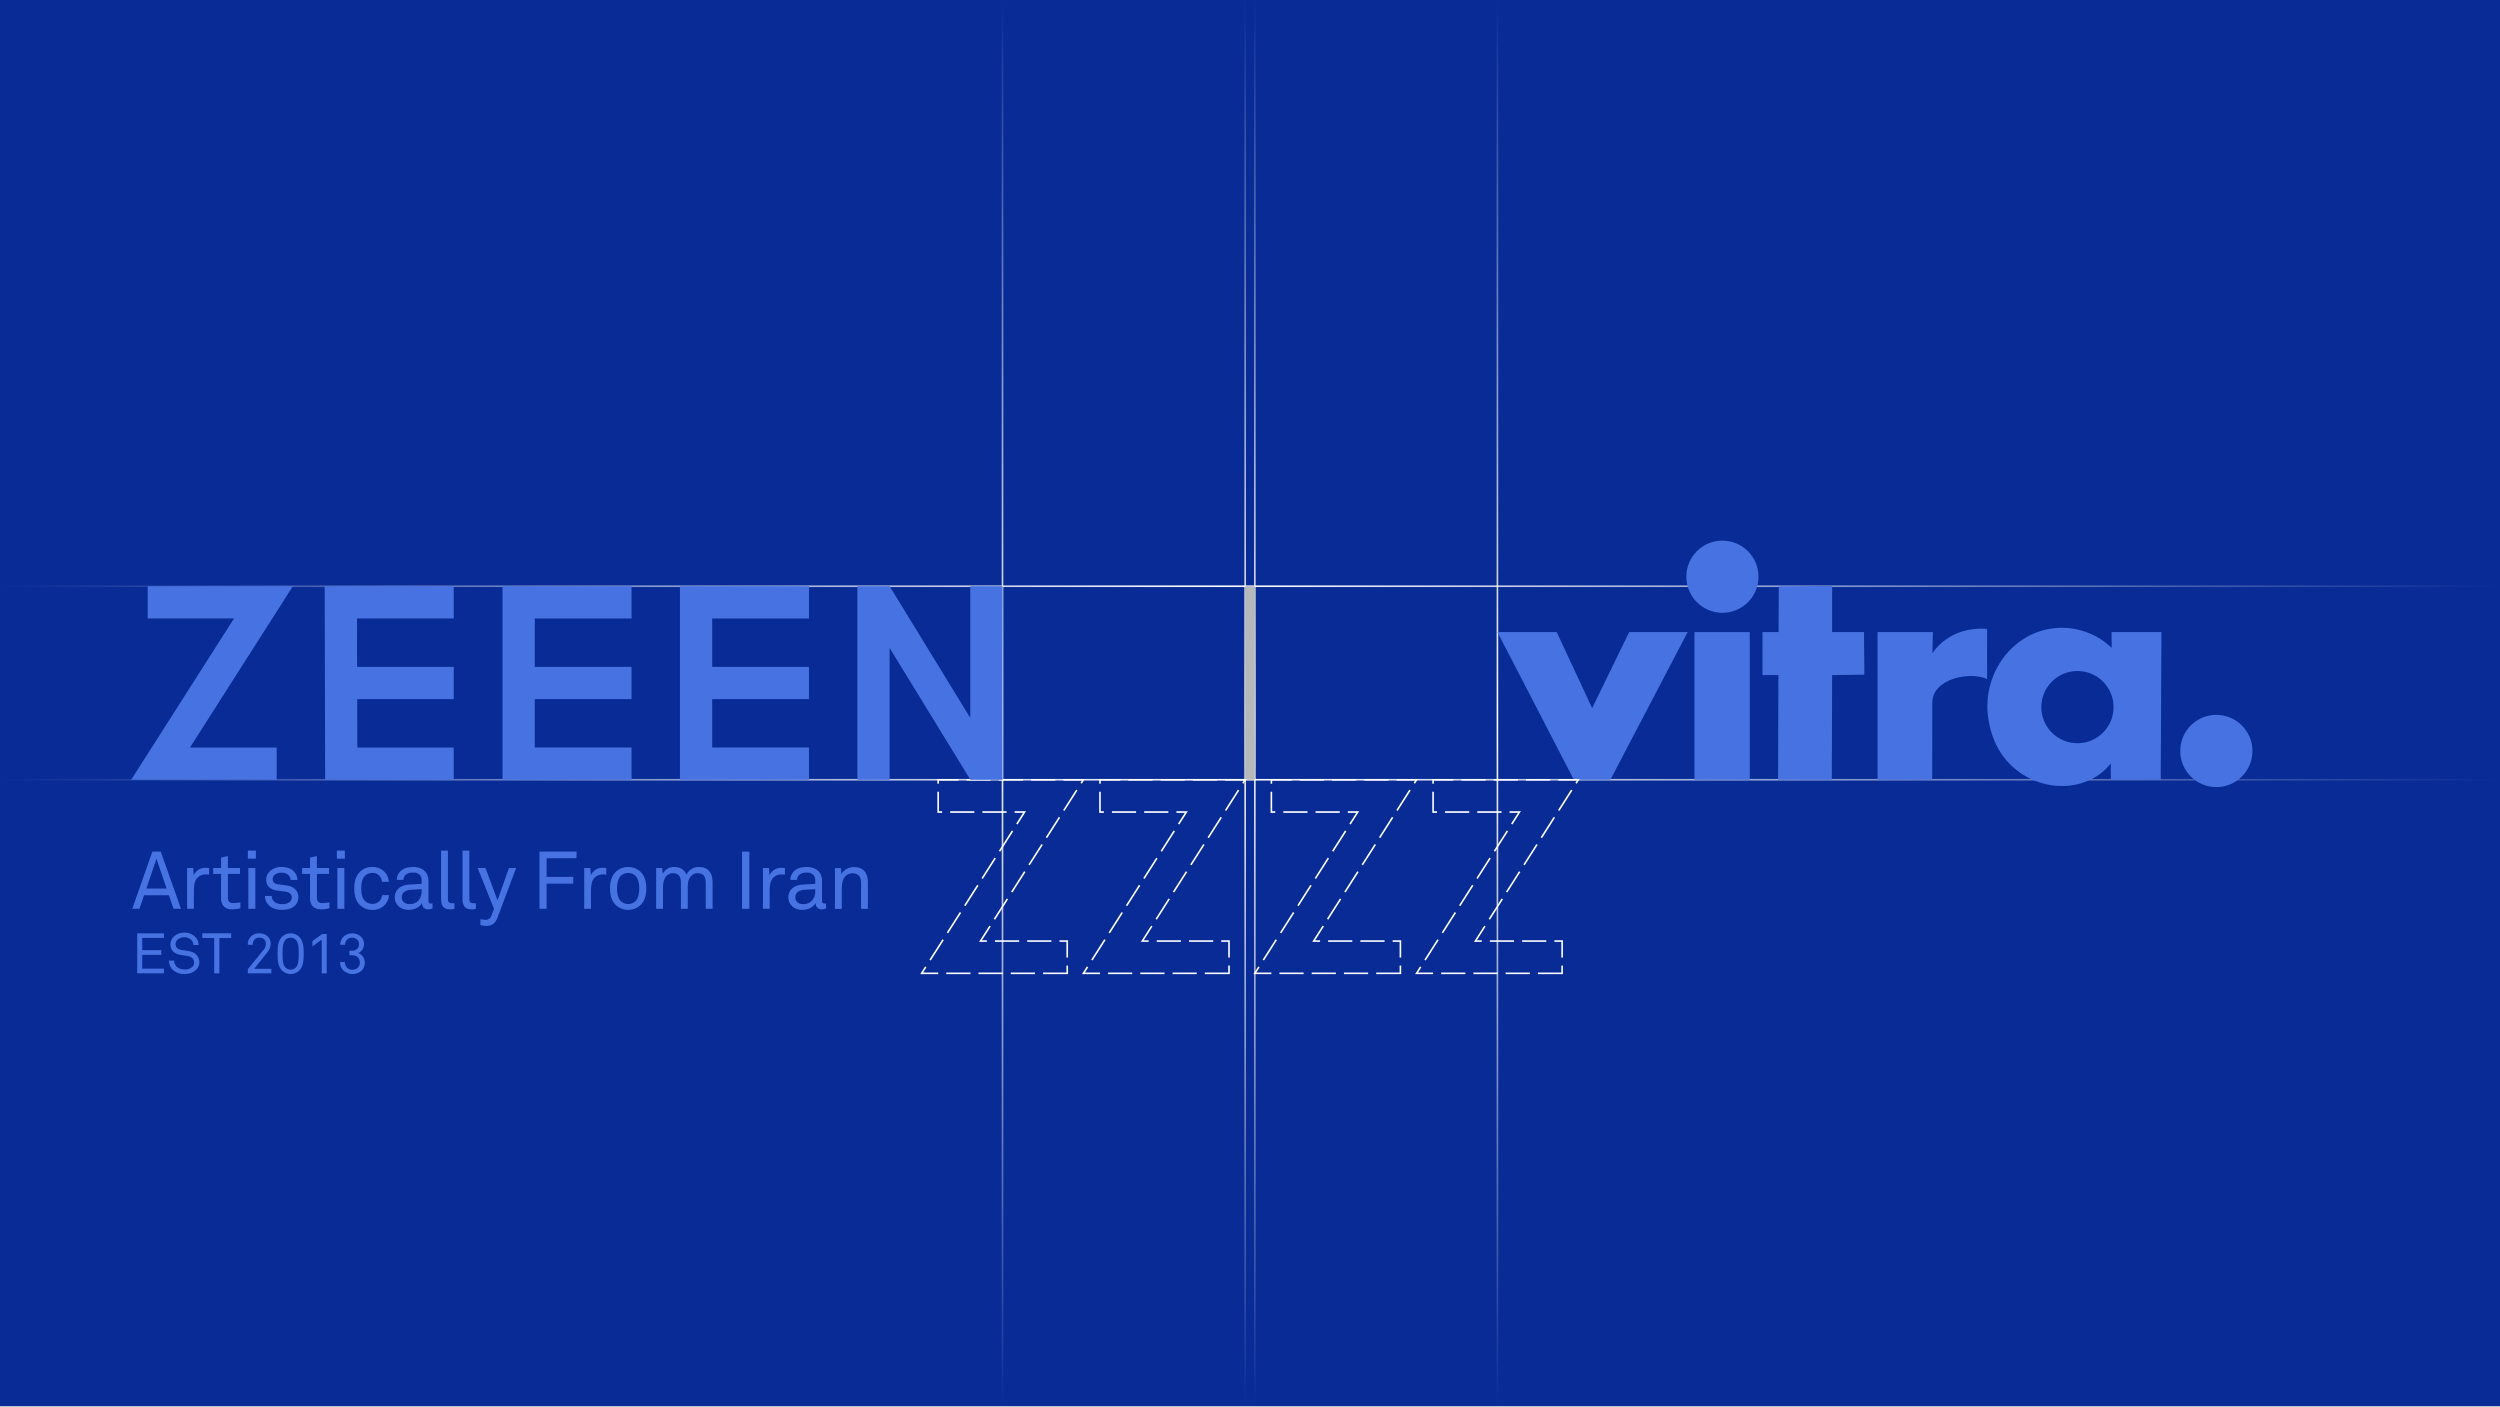
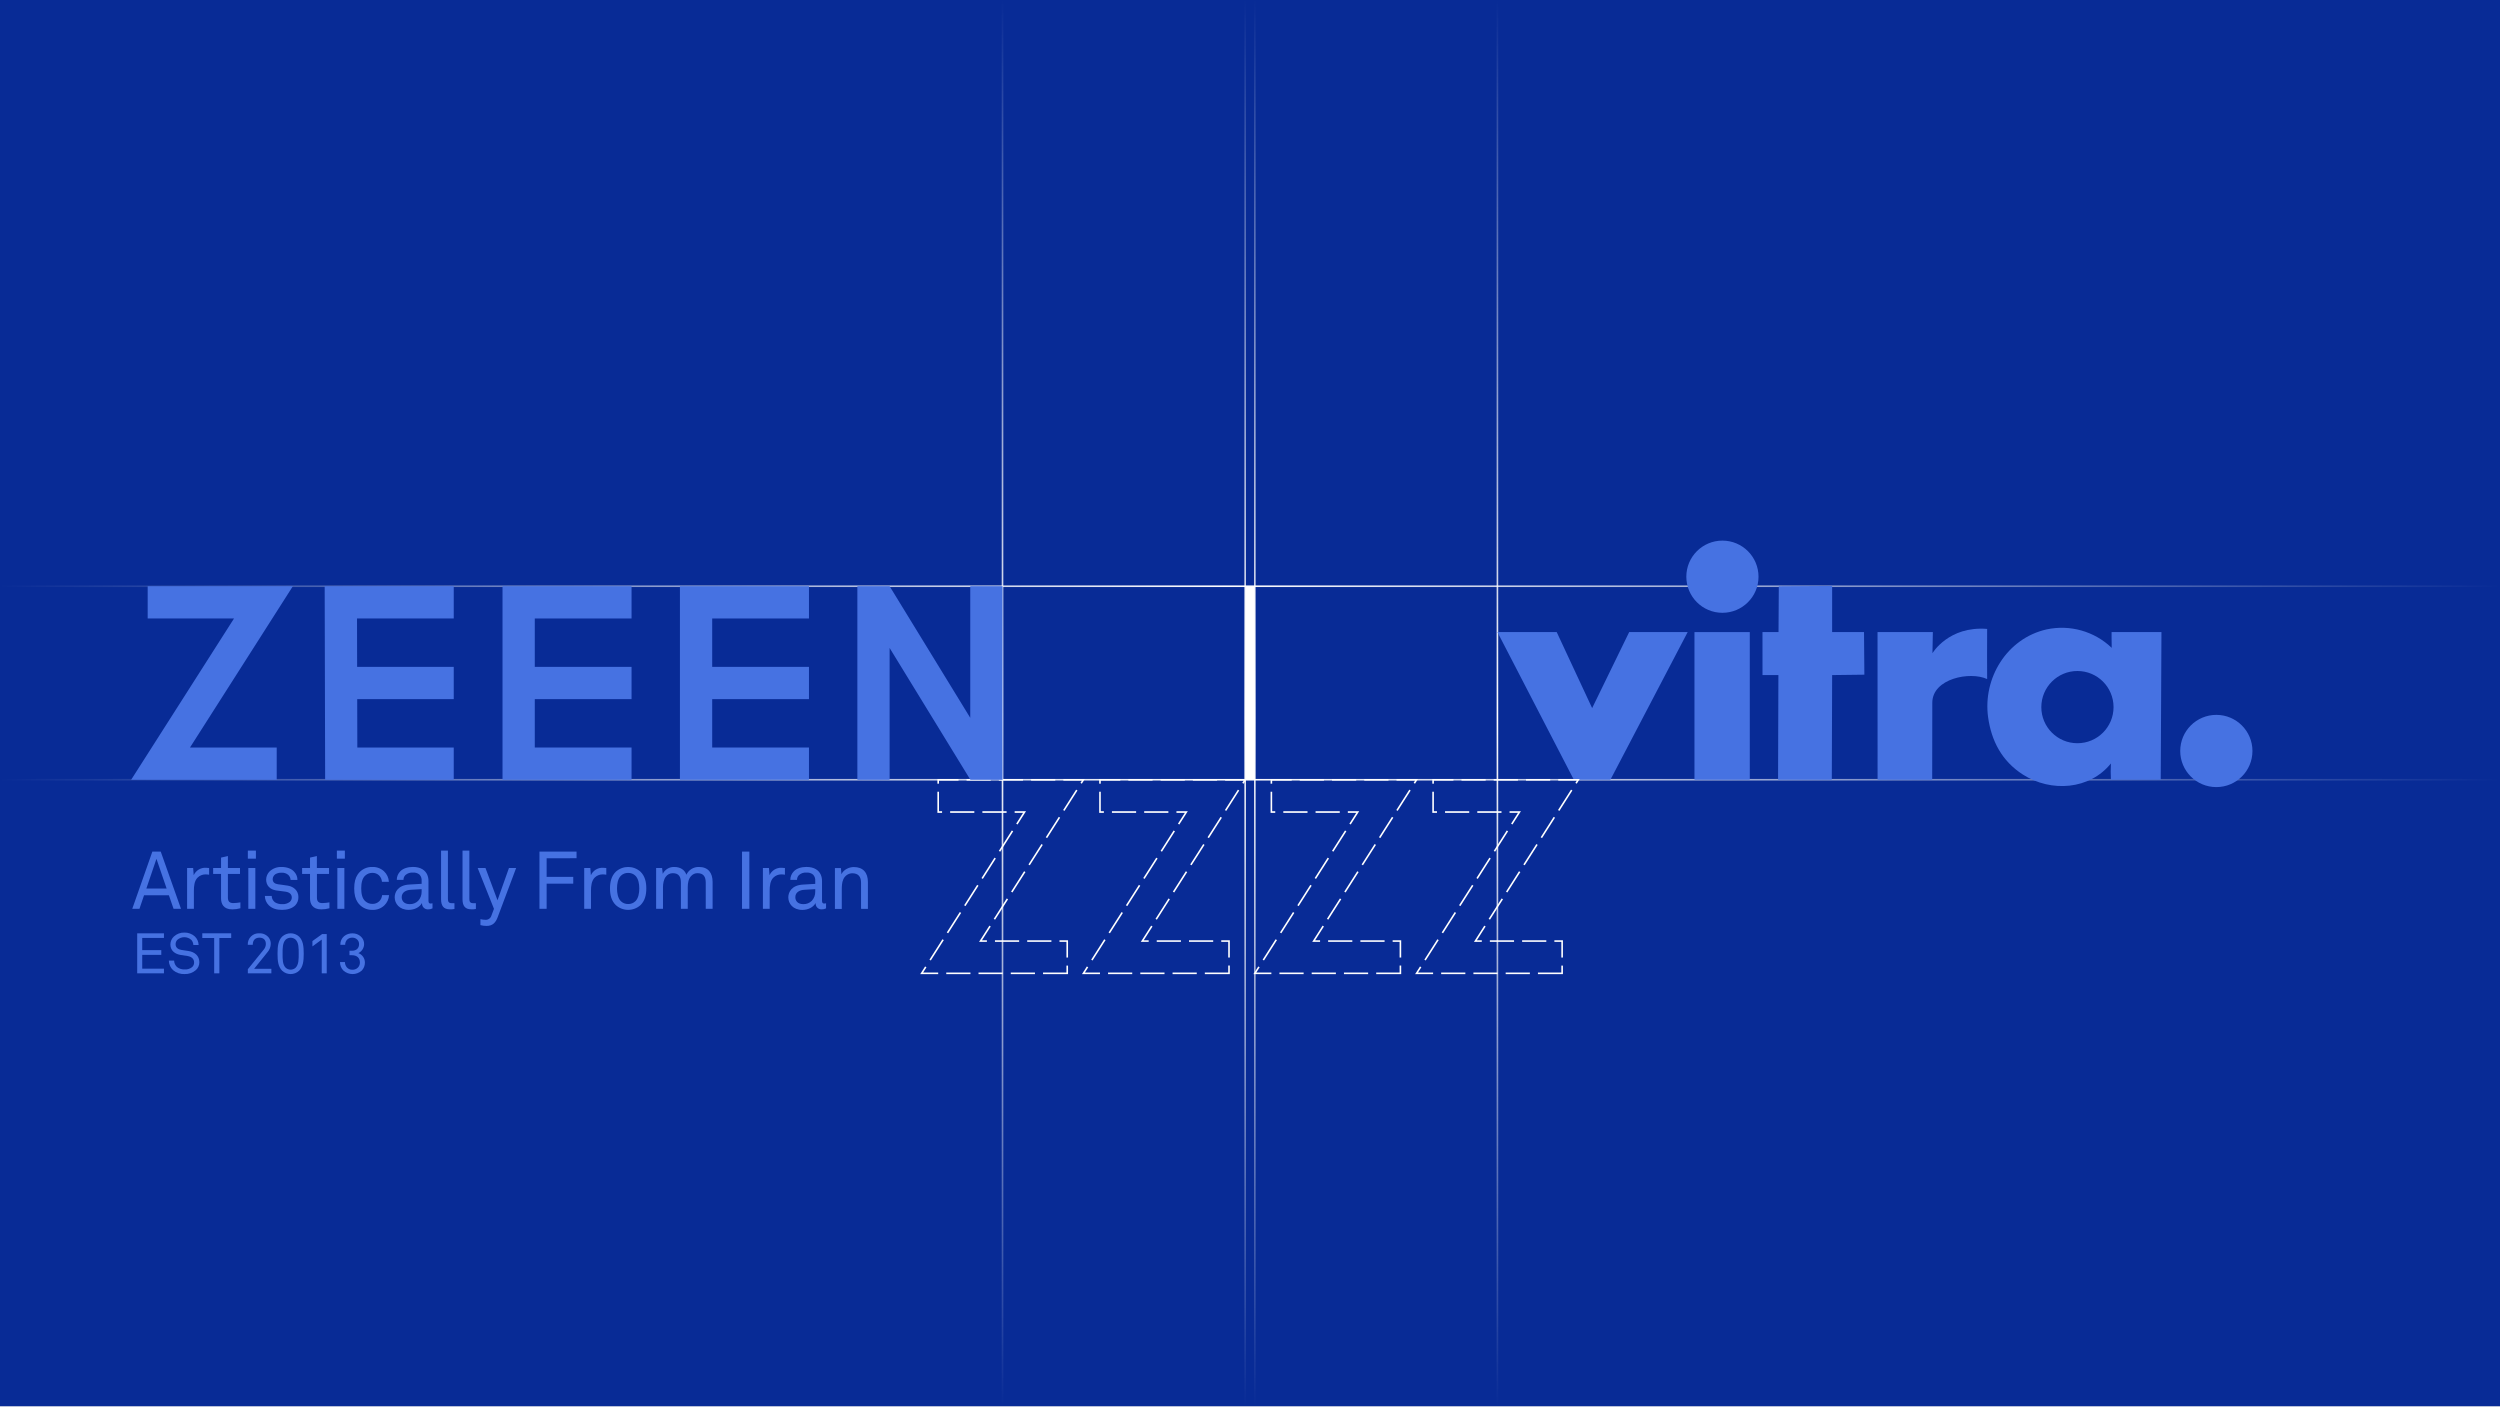
<svg xmlns="http://www.w3.org/2000/svg" xmlns:xlink="http://www.w3.org/1999/xlink" viewBox="0 0 1550 871.88">
  <defs>
-     <style>.cls-1{fill:#082b96;}.cls-10,.cls-2,.cls-3,.cls-4,.cls-5,.cls-6,.cls-7{fill:none;stroke-miterlimit:10;}.cls-2{stroke:url(#linear-gradient);}.cls-3{stroke:url(#linear-gradient-2);}.cls-4{stroke:url(#linear-gradient-3);}.cls-5{stroke:url(#linear-gradient-4);}.cls-6{stroke:url(#linear-gradient-5);}.cls-7{stroke:url(#linear-gradient-6);}.cls-8{fill:#b5b9ba;}.cls-9{fill:#4672e2;}.cls-10{stroke:#fff;stroke-dasharray:15 5;}</style>
+     <style>.cls-1{fill:#082b96;}.cls-10,.cls-2,.cls-3,.cls-4,.cls-5,.cls-6,.cls-7{fill:none;stroke-miterlimit:10;}.cls-2{stroke:url(#linear-gradient);}.cls-3{stroke:url(#linear-gradient-2);}.cls-4{stroke:url(#linear-gradient-3);}.cls-5{stroke:url(#linear-gradient-4);}.cls-6{stroke:url(#linear-gradient-5);}.cls-7{stroke:url(#linear-gradient-6);}.cls-8{fill:#fff;}.cls-9{fill:#4672e2;}.cls-10{stroke:#fff;stroke-dasharray:15 5;}</style>
    <linearGradient id="linear-gradient" x1="3908" y1="-1519.59" x2="5458" y2="-1519.59" gradientTransform="translate(5458 -1156.13) rotate(180)" gradientUnits="userSpaceOnUse">
      <stop offset="0" stop-color="#fff" stop-opacity="0" />
      <stop offset="0.51" stop-color="#fff" />
      <stop offset="1" stop-color="#fff" stop-opacity="0" />
    </linearGradient>
    <linearGradient id="linear-gradient-2" x1="-4296.47" y1="9457.85" x2="-3424.59" y2="9457.85" gradientTransform="translate(10079.41 4296.46) rotate(90)" xlink:href="#linear-gradient" />
    <linearGradient id="linear-gradient-3" x1="-4296.47" y1="9151.01" x2="-3424.59" y2="9151.01" gradientTransform="translate(10079.41 4296.46) rotate(90)" xlink:href="#linear-gradient" />
    <linearGradient id="linear-gradient-4" x1="-4296.47" y1="9301.41" x2="-3424.59" y2="9301.41" gradientTransform="translate(10079.41 4296.46) rotate(90)" xlink:href="#linear-gradient" />
    <linearGradient id="linear-gradient-5" x1="-4296.47" y1="9307.41" x2="-3424.59" y2="9307.41" gradientTransform="translate(10079.41 4296.46) rotate(90)" xlink:href="#linear-gradient" />
    <linearGradient id="linear-gradient-6" x1="3908" y1="-1639.57" x2="5458" y2="-1639.57" xlink:href="#linear-gradient" />
  </defs>
  <g id="Background">
    <rect class="cls-1" width="1550" height="871.87" />
  </g>
  <g id="Graphics">
    <line class="cls-2" y1="363.46" x2="1550" y2="363.46" />
    <line class="cls-3" x1="621.56" y1="871.88" x2="621.56" />
    <line class="cls-4" x1="928.4" y1="871.88" x2="928.4" />
    <line class="cls-5" x1="778" y1="871.88" x2="778" />
    <line class="cls-6" x1="772" y1="871.88" x2="772" />
    <line class="cls-7" y1="483.44" x2="1550" y2="483.44" />
    <rect class="cls-8" x="772" y="363.46" width="6" height="119.98" />
    <polygon class="cls-9" points="928.4 391.9 965.16 391.9 987.13 439.03 1010.09 391.9 1046.35 391.9 998.45 483.44 975.79 483.44 928.4 391.9" />
    <rect class="cls-9" x="1050.57" y="391.9" width="34.3" height="91.54" />
    <path class="cls-9" d="M1067.9,379.94a22.38,22.38,0,1,0-22.38-22.38A22.38,22.38,0,0,0,1067.9,379.94Z" />
    <polygon class="cls-9" points="1102.86 363.52 1135.93 363.28 1135.92 391.9 1155.69 391.9 1155.91 418.3 1135.93 418.55 1135.72 483.44 1102.4 483.44 1102.61 418.55 1092.75 418.55 1092.74 391.9 1102.68 391.9 1102.86 363.52" />
    <path class="cls-9" d="M1164.07,391.9h34.29l-.24,13.08s10-17,33.91-15.05c-.11,15.42,0,18.25,0,31.09-10.61-4.94-33.88-.34-34,14.56-.07,9.87-.07,47.86-.07,47.86H1164.1Z" />
    <path class="cls-9" d="M1268.89,390.23a44.73,44.73,0,0,1,40.37,11.44c-.1-3.23-.08-9.77-.08-9.77h30.92l-.45,91.54h-30.88a99.38,99.38,0,0,1,0-10.11c-13.09,16.29-37.07,18.14-54.64,6.86-13.06-8.39-19.48-20.94-21.51-35.52C1229.31,420.63,1244.07,395.84,1268.89,390.23ZM1288,460.8a22.39,22.39,0,1,0-22.38-22.39A22.38,22.38,0,0,0,1288,460.8Zm0-22.39" />
    <path class="cls-9" d="M1374.12,488a22.39,22.39,0,1,0-22.38-22.39A22.39,22.39,0,0,0,1374.12,488Z" />
    <polygon class="cls-10" points="761.99 603.46 671.73 603.46 735.52 503.46 681.99 503.46 681.99 483.46 772 483.46 708.21 583.46 761.99 583.46 761.99 603.46" />
    <polygon class="cls-10" points="661.68 603.46 571.43 603.46 635.22 503.46 581.68 503.46 581.68 483.46 671.7 483.46 607.91 583.46 661.68 583.46 661.68 603.46" />
    <polygon class="cls-10" points="968.52 603.46 878.27 603.46 942.06 503.46 888.52 503.46 888.52 483.46 978.54 483.46 914.75 583.46 968.52 583.46 968.52 603.46" />
    <polygon class="cls-10" points="868.25 603.46 778 603.46 841.79 503.46 788.25 503.46 788.25 483.46 878.27 483.46 814.48 583.46 868.25 583.46 868.25 603.46" />
    <polygon class="cls-9" points="171.56 483.46 81.31 483.46 145.09 383.46 91.56 383.46 91.56 363.46 181.57 363.46 117.79 463.46 171.56 463.46 171.56 483.46" />
    <polygon class="cls-9" points="281.32 483.46 201.59 483.46 201.3 363.46 281.32 363.46 281.32 383.46 221.35 383.46 221.54 463.46 281.32 463.46 281.32 483.46" />
    <rect class="cls-9" x="211.32" y="413.46" width="70" height="20" />
    <polygon class="cls-9" points="391.56 483.46 311.56 483.46 311.56 363.46 391.56 363.46 391.56 383.46 331.56 383.46 331.56 463.46 391.56 463.46 391.56 483.46" />
    <rect class="cls-9" x="321.56" y="413.46" width="70" height="20" />
    <polygon class="cls-9" points="501.56 483.46 421.56 483.46 421.56 363.46 501.56 363.46 501.56 383.46 441.56 383.46 441.56 463.46 501.56 463.46 501.56 483.46" />
    <rect class="cls-9" x="431.56" y="413.46" width="70" height="20" />
    <polygon class="cls-9" points="621.56 483.46 601.64 483.46 551.56 401.74 551.56 483.46 531.56 483.46 531.56 363.46 551.57 363.46 601.56 445.06 601.56 363.46 621.56 363.46 621.56 483.46" />
    <path class="cls-9" d="M107.61,563.47l-2.9-8.4H89.31l-2.85,8.4H82L94.46,528h5.2l12.55,35.45ZM97,532.47l-6.25,18.4h12.55Z" />
    <path class="cls-9" d="M127.31,542.12a7,7,0,0,0-4.8,2c-2.05,2-2.3,5.45-2.3,8.1v11.25H116v-25.3h3.75l.35,4.45a7.85,7.85,0,0,1,7.55-4.6,13.46,13.46,0,0,1,2,.15v4.15A12.43,12.43,0,0,0,127.31,542.12Z" />
    <path class="cls-9" d="M144,563.82c-5.45,0-6.95-3.45-6.95-6.85V541.82h-4.9v-3.65h4.9v-6.45l4.25-1v7.45h7.5v3.65h-7.5v14.65c0,2.45,1.05,3.45,3.4,3.45a31.22,31.22,0,0,0,4.35-.45v3.65A18.31,18.31,0,0,1,144,563.82Z" />
    <path class="cls-9" d="M153.66,532.37v-5h5v5Zm.3,31.1v-25.3h4.35v25.3Z" />
    <path class="cls-9" d="M183.11,561.27c-2,2-5,2.85-8.25,2.85s-6.05-.75-8.2-2.85a8.18,8.18,0,0,1-2.45-5.8h4.25a4.93,4.93,0,0,0,2,3.95,8,8,0,0,0,4.55,1.15,6.86,6.86,0,0,0,4.65-1.4,3.59,3.59,0,0,0,1.25-2.75c0-1.9-1.35-3.25-4-3.6-1.1-.15-3.95-.5-5.7-.75-3.8-.6-6.2-3-6.2-6.8a7.28,7.28,0,0,1,2.1-4.95,10.31,10.31,0,0,1,7.45-2.8c3.35,0,6.35,1.05,8.05,3.2a7.23,7.23,0,0,1,1.8,4.85h-4.25a4.57,4.57,0,0,0-1.45-3.15,5.94,5.94,0,0,0-4.15-1.35,6.55,6.55,0,0,0-2.95.5,3.79,3.79,0,0,0-2.55,3.4c0,2.1,1.3,3,3.4,3.3,1.4.2,3.4.4,6.1.85,3.6.6,6.45,3.2,6.45,7A7.21,7.21,0,0,1,183.11,561.27Z" />
    <path class="cls-9" d="M199.21,563.82c-5.45,0-7-3.45-7-6.85V541.82h-4.9v-3.65h4.9v-6.45l4.25-1v7.45H204v3.65h-7.5v14.65c0,2.45,1.05,3.45,3.4,3.45a31.22,31.22,0,0,0,4.35-.45v3.65A18.31,18.31,0,0,1,199.21,563.82Z" />
    <path class="cls-9" d="M208.86,532.37v-5h4.95v5Zm.3,31.1v-25.3h4.35v25.3Z" />
    <path class="cls-9" d="M238.26,561.37a10,10,0,0,1-7.3,2.75,10.58,10.58,0,0,1-9.25-4.75c-1.35-2-2.1-4.75-2.1-8.55s.75-6.55,2.1-8.55a10.49,10.49,0,0,1,9.2-4.75,10.06,10.06,0,0,1,7.2,2.7,9.7,9.7,0,0,1,3,6.5h-4.3a6.35,6.35,0,0,0-1.8-4,5.92,5.92,0,0,0-4.1-1.55,6.39,6.39,0,0,0-4.4,1.65c-2,1.7-2.55,4.85-2.55,8s.55,6.25,2.55,7.95a6.39,6.39,0,0,0,4.4,1.65,5.91,5.91,0,0,0,4.3-1.7,6.25,6.25,0,0,0,1.7-3.75h4.3A9.52,9.52,0,0,1,238.26,561.37Z" />
    <path class="cls-9" d="M265.31,563.82a3.6,3.6,0,0,1-3.65-3.85h-.1c-1.45,2.55-4.6,4.15-8.15,4.15-5.8,0-8.7-3.9-8.7-7.8,0-3.25,2.1-7.5,9-7.9l7.7-.45v-1.85a5,5,0,0,0-1.3-3.85A5.7,5.7,0,0,0,256,541a6.27,6.27,0,0,0-4.6,1.5,4.14,4.14,0,0,0-1.25,3H246a7.49,7.49,0,0,1,2.2-5.3c1.7-1.8,4.7-2.7,7.8-2.7,4.9,0,7.7,2.1,8.9,4.85a9.69,9.69,0,0,1,.75,3.9v12.25c0,1.35.55,1.7,1.4,1.7a6.16,6.16,0,0,0,1.1-.15v3.15A5.89,5.89,0,0,1,265.31,563.82Zm-3.9-12.55-6.8.4c-2.55.15-5.55,1.35-5.55,4.55,0,2.25,1.4,4.35,5,4.35a7.13,7.13,0,0,0,5.2-2.05,8.16,8.16,0,0,0,2.15-5.75Z" />
    <path class="cls-9" d="M278.76,563.77c-3.7,0-5.3-2.2-5.3-6.2v-30.2h4.25v30c0,1.7.55,2.6,2.3,2.6a16.38,16.38,0,0,0,1.75,0v3.6A11.09,11.09,0,0,1,278.76,563.77Z" />
    <path class="cls-9" d="M292.06,563.77c-3.7,0-5.3-2.2-5.3-6.2v-30.2H291v30c0,1.7.55,2.6,2.3,2.6a16.38,16.38,0,0,0,1.75,0v3.6A11.09,11.09,0,0,1,292.06,563.77Z" />
    <path class="cls-9" d="M308.56,568.67c-1.2,3.25-3.05,5.4-6.85,5.4a13.84,13.84,0,0,1-3.85-.5v-3.7a11.76,11.76,0,0,0,3,.4,3.6,3.6,0,0,0,3.8-2.55l1.6-4.25-10.1-25.3H301l7.45,20,7.1-20H320Z" />
    <path class="cls-9" d="M338.91,532.12v11.55h16.5v4.2h-16.5v15.6h-4.45V528h23v4.1Z" />
    <path class="cls-9" d="M373.51,542.12a7,7,0,0,0-4.8,2c-2,2-2.3,5.45-2.3,8.1v11.25h-4.2v-25.3H366l.35,4.45a7.85,7.85,0,0,1,7.55-4.6,13.46,13.46,0,0,1,2,.15v4.15A12.43,12.43,0,0,0,373.51,542.12Z" />
-     <path class="cls-9" d="M397.11,561.17a11.39,11.39,0,0,1-15.3,0c-2.76-2.7-3.6-6.35-3.6-10.35s.84-7.65,3.6-10.35a11.39,11.39,0,0,1,15.3,0c2.75,2.7,3.6,6.35,3.6,10.35S399.86,558.47,397.11,561.17ZM394,543a6.65,6.65,0,0,0-9.1,0c-1.8,1.85-2.35,4.9-2.35,7.85s.55,6,2.35,7.85a6.65,6.65,0,0,0,9.1,0c1.8-1.85,2.35-4.9,2.35-7.85S395.81,544.82,394,543Z" />
-     <path class="cls-9" d="M437.56,563.47v-16.1c0-3.55-1.15-6-5.15-6a5.13,5.13,0,0,0-3.85,1.7c-1.7,1.75-2.15,4.3-2.15,6.95v13.45h-4.25v-16.1c0-3.55-1.05-6-5.1-6a5.37,5.37,0,0,0-4.3,2.25c-1.25,1.6-1.7,4.3-1.7,6.4v13.45h-4.25v-25.3h3.7l.4,3.6a7.7,7.7,0,0,1,7.1-4.25c3.75,0,6.45,1.7,7.55,4.8a8.34,8.34,0,0,1,7.8-4.8c5.75,0,8.45,3.7,8.45,9.3v16.65Z" />
-     <path class="cls-9" d="M460.05,563.47V528h4.56v35.45Z" />
+     <path class="cls-9" d="M397.11,561.17a11.41,11.41,0,0,1-15.31,0c-2.75-2.7-3.6-6.35-3.6-10.35s.85-7.65,3.6-10.35a11.41,11.41,0,0,1,15.31,0c2.75,2.7,3.6,6.35,3.6,10.35S399.86,558.47,397.11,561.17ZM394,543a6.19,6.19,0,0,0-4.54-1.8,6.26,6.26,0,0,0-4.56,1.8c-1.8,1.85-2.35,4.9-2.35,7.85s.55,6,2.35,7.85a6.26,6.26,0,0,0,4.56,1.8,6.19,6.19,0,0,0,4.54-1.8c1.8-1.85,2.36-4.9,2.36-7.85S395.8,544.82,394,543Z" />
+     <path class="cls-9" d="M437.56,563.47v-16.1c0-3.55-1.15-6-5.15-6a5.13,5.13,0,0,0-3.85,1.7c-1.7,1.75-2.15,4.3-2.15,6.95v13.45h-4.25v-16.1c0-3.55-1.05-6-5.1-6a5.38,5.38,0,0,0-4.31,2.25c-1.25,1.6-1.7,4.3-1.7,6.4v13.45H406.8v-25.3h3.7l.41,3.6a7.68,7.68,0,0,1,7.09-4.25c3.76,0,6.46,1.7,7.56,4.8a8.34,8.34,0,0,1,7.8-4.8c5.75,0,8.45,3.7,8.45,9.3v16.65Z" />
+     <path class="cls-9" d="M460.05,563.47V528h4.55v35.45Z" />
    <path class="cls-9" d="M484.3,542.12a7,7,0,0,0-4.8,2c-2.05,2-2.3,5.45-2.3,8.1v11.25H473v-25.3h3.75l.35,4.45a7.85,7.85,0,0,1,7.55-4.6,13.46,13.46,0,0,1,2,.15v4.15A12.43,12.43,0,0,0,484.3,542.12Z" />
-     <path class="cls-9" d="M509.36,563.82a3.59,3.59,0,0,1-3.65-3.85h-.11c-1.44,2.55-4.6,4.15-8.15,4.15-5.8,0-8.7-3.9-8.7-7.8,0-3.25,2.1-7.5,9-7.9l7.71-.45v-1.85a5,5,0,0,0-1.3-3.85A5.75,5.75,0,0,0,500,541a6.27,6.27,0,0,0-4.6,1.5,4.14,4.14,0,0,0-1.25,3H490a7.49,7.49,0,0,1,2.2-5.3c1.7-1.8,4.7-2.7,7.8-2.7,4.91,0,7.71,2.1,8.91,4.85a9.69,9.69,0,0,1,.75,3.9v12.25c0,1.35.55,1.7,1.4,1.7a6.32,6.32,0,0,0,1.1-.15v3.15A5.91,5.91,0,0,1,509.36,563.82Zm-3.9-12.55-6.81.4c-2.55.15-5.55,1.35-5.55,4.55,0,2.25,1.4,4.35,5,4.35a7.11,7.11,0,0,0,5.2-2.05,8.17,8.17,0,0,0,2.16-5.75Z" />
+     <path class="cls-9" d="M509.35,563.82A3.6,3.6,0,0,1,505.7,560h-.1c-1.45,2.55-4.6,4.15-8.15,4.15-5.8,0-8.7-3.9-8.7-7.8,0-3.25,2.1-7.5,9-7.9l7.7-.45v-1.85a5,5,0,0,0-1.3-3.85A5.7,5.7,0,0,0,500,541a6.27,6.27,0,0,0-4.6,1.5,4.14,4.14,0,0,0-1.25,3H490a7.49,7.49,0,0,1,2.2-5.3c1.7-1.8,4.7-2.7,7.8-2.7,4.9,0,7.7,2.1,8.9,4.85a9.69,9.69,0,0,1,.75,3.9v12.25c0,1.35.55,1.7,1.4,1.7a6.16,6.16,0,0,0,1.1-.15v3.15A5.89,5.89,0,0,1,509.35,563.82Zm-3.9-12.55-6.8.4c-2.55.15-5.55,1.35-5.55,4.55,0,2.25,1.4,4.35,5,4.35a7.13,7.13,0,0,0,5.2-2.05,8.16,8.16,0,0,0,2.15-5.75Z" />
    <path class="cls-9" d="M533.85,563.47V547.42c0-3.8-1.55-6-5.55-6a6.2,6.2,0,0,0-5.5,3.9c-.85,1.85-.9,4.5-.9,6.45v11.75h-4.25v-25.3h3.7l.35,3.8c1.3-2.9,4.8-4.45,7.65-4.45,5.75,0,8.75,3.45,8.75,9.3v16.65Z" />
    <path class="cls-9" d="M85.06,603.47V578.65h16.59v2.87H88.18v7.56H100V592H88.18v8.58h13.47v2.87Z" />
    <path class="cls-9" d="M121.46,601.44a10.09,10.09,0,0,1-7,2.48,10.25,10.25,0,0,1-7.11-2.38,8.23,8.23,0,0,1-2.66-5.95h3.26a5.64,5.64,0,0,0,1.75,3.92,7,7,0,0,0,4.76,1.54,6.54,6.54,0,0,0,4.62-1.43,3.67,3.67,0,0,0,1.26-2.91c0-1.92-1.23-3.53-4.17-4l-3.92-.59c-3.71-.56-6.61-2.63-6.61-6.58a6.83,6.83,0,0,1,2.17-4.9,9.21,9.21,0,0,1,6.51-2.45,9.33,9.33,0,0,1,6.44,2.38,7.47,7.47,0,0,1,2.38,5.32h-3.26a5.19,5.19,0,0,0-1.22-3.12,6.5,6.5,0,0,0-8.79,0,4,4,0,0,0-1,2.7c0,2.24,1.85,3.25,3.71,3.5,1.4.17,2.76.42,4.13.63,4.13.59,6.89,3.11,6.89,7A6.45,6.45,0,0,1,121.46,601.44Z" />
    <path class="cls-9" d="M136,581.56v21.91H132.8V581.56h-7.38v-2.91h17.92v2.91Z" />
    <path class="cls-9" d="M153.66,603.47v-2.56l9.84-12.14a5.43,5.43,0,0,0,1.33-3.5c0-2.49-1.44-3.92-4-3.92-2.17,0-4.13,1.19-4.13,4.41h-3.08a6.76,6.76,0,0,1,7.17-7.11,7.05,7.05,0,0,1,5.95,2.8,6.25,6.25,0,0,1,1.12,3.78,8,8,0,0,1-2.06,5.18l-8.26,10.26h10.71v2.8Z" />
    <path class="cls-9" d="M185.44,601.86a7.72,7.72,0,0,1-10.5,0c-2.45-2.49-2.87-5.88-2.87-10.57s.42-8.12,2.87-10.61a7.8,7.8,0,0,1,10.5,0c2.45,2.49,2.87,5.92,2.87,10.61S187.89,599.37,185.44,601.86ZM183.2,582.5a4.6,4.6,0,0,0-6,0c-2.06,2-2,5.5-2,8.79s-.07,6.82,2,8.78a4.6,4.6,0,0,0,6,0c2.07-2,2-5.49,2-8.78S185.27,584.46,183.2,582.5Z" />
    <path class="cls-9" d="M199.48,603.47V582.54l-5.78,4.23v-3.32l6-4.31h2.87v24.33Z" />
-     <path class="cls-9" d="M224.33,601.72a8.54,8.54,0,0,1-11.45,0,7.24,7.24,0,0,1-2.06-5.22h3a5.09,5.09,0,0,0,1.26,3.36,4.27,4.27,0,0,0,3.33,1.37,4.54,4.54,0,0,0,3.53-1.4,4.46,4.46,0,0,0,1.16-3.08c0-3-2-4.52-5-4.52h-1.47v-2.76h1.47c2.8,0,4.48-1.54,4.48-4.1a3.78,3.78,0,0,0-1.15-2.83,4.09,4.09,0,0,0-3-1.19,4.41,4.41,0,0,0-3,1,4.34,4.34,0,0,0-1.47,3.43h-3a6.73,6.73,0,0,1,2.35-5.36,8,8,0,0,1,5.21-1.75,7.54,7.54,0,0,1,5.18,2,6.11,6.11,0,0,1,2,4.76,6.28,6.28,0,0,1-3.57,5.5,6.21,6.21,0,0,1,4.06,6A7.09,7.09,0,0,1,224.33,601.72Z" />
+     <path class="cls-9" d="M224.33,601.72a8.54,8.54,0,0,1-11.45,0,7.28,7.28,0,0,1-2.07-5.22h3.05a5.09,5.09,0,0,0,1.26,3.36,4.27,4.27,0,0,0,3.33,1.37,4.54,4.54,0,0,0,3.53-1.4,4.46,4.46,0,0,0,1.16-3.08c0-3-2-4.52-5-4.52h-1.47v-2.76h1.47c2.8,0,4.48-1.54,4.48-4.1a3.78,3.78,0,0,0-1.15-2.83,4.09,4.09,0,0,0-3-1.19,4.46,4.46,0,0,0-3,1,4.36,4.36,0,0,0-1.46,3.43h-3a6.73,6.73,0,0,1,2.34-5.36,8,8,0,0,1,5.22-1.75,7.54,7.54,0,0,1,5.18,2,6.11,6.11,0,0,1,2,4.76,6.28,6.28,0,0,1-3.57,5.5,6.21,6.21,0,0,1,4.06,6A7.09,7.09,0,0,1,224.33,601.72Z" />
  </g>
</svg>
